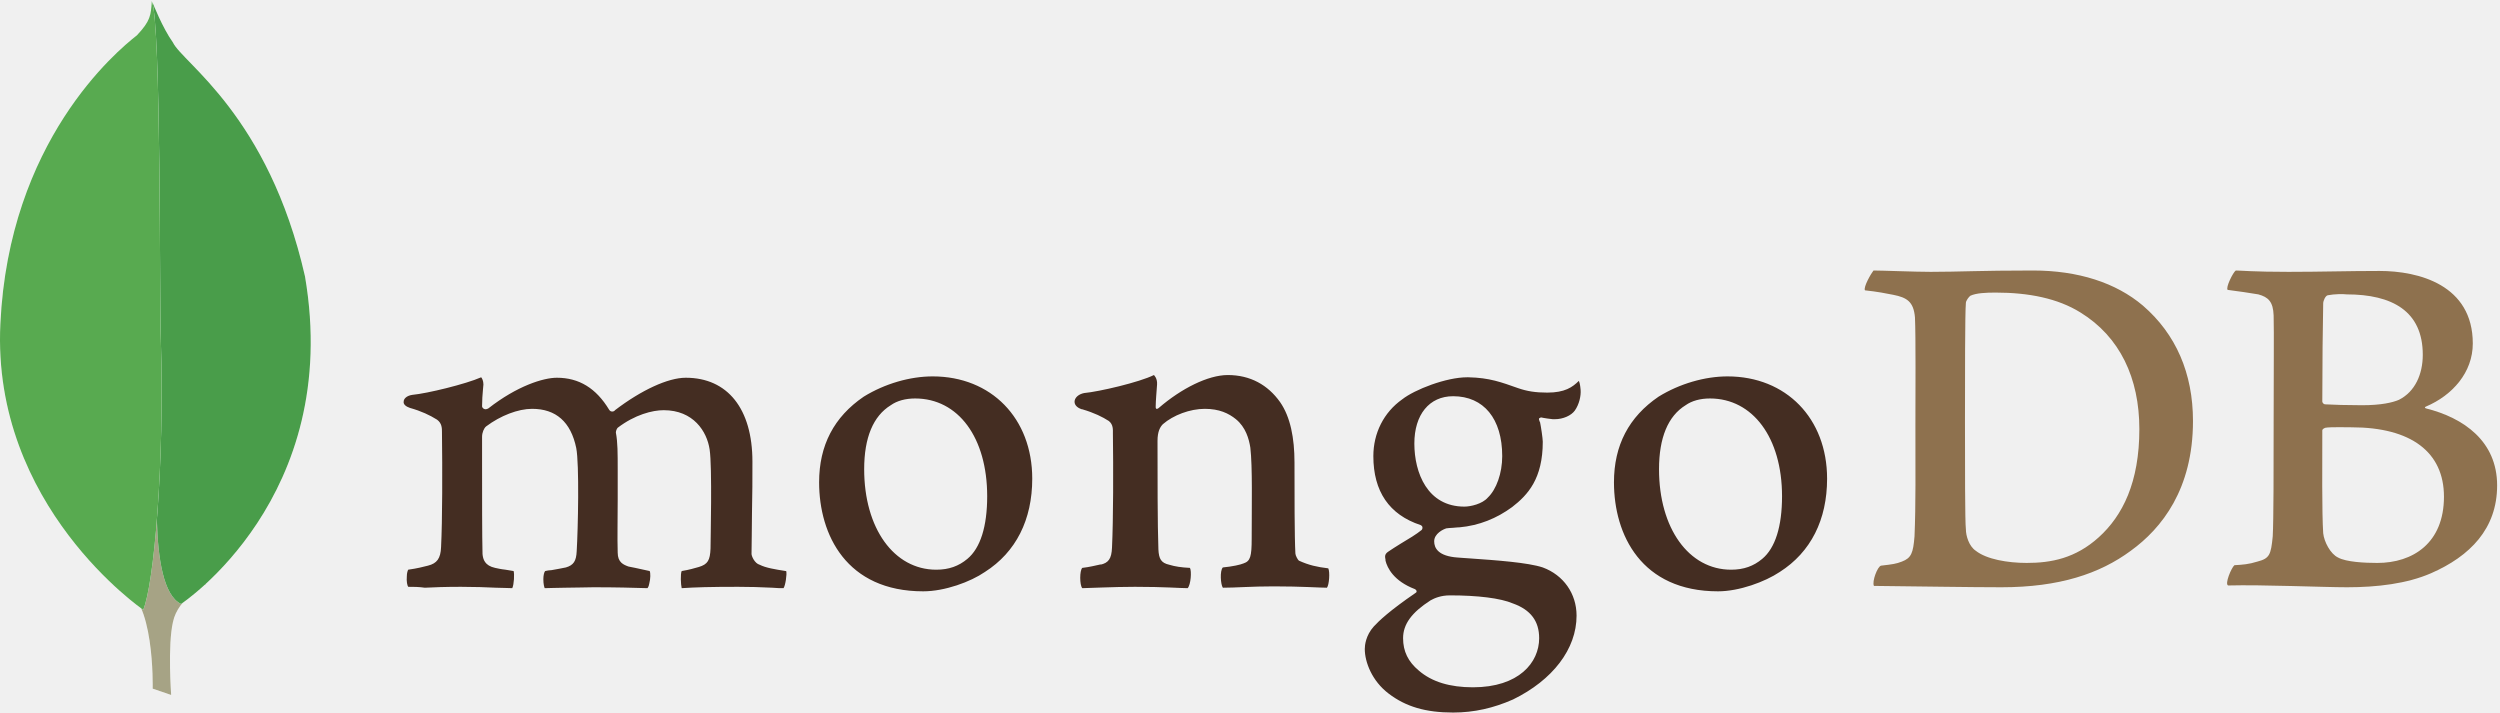
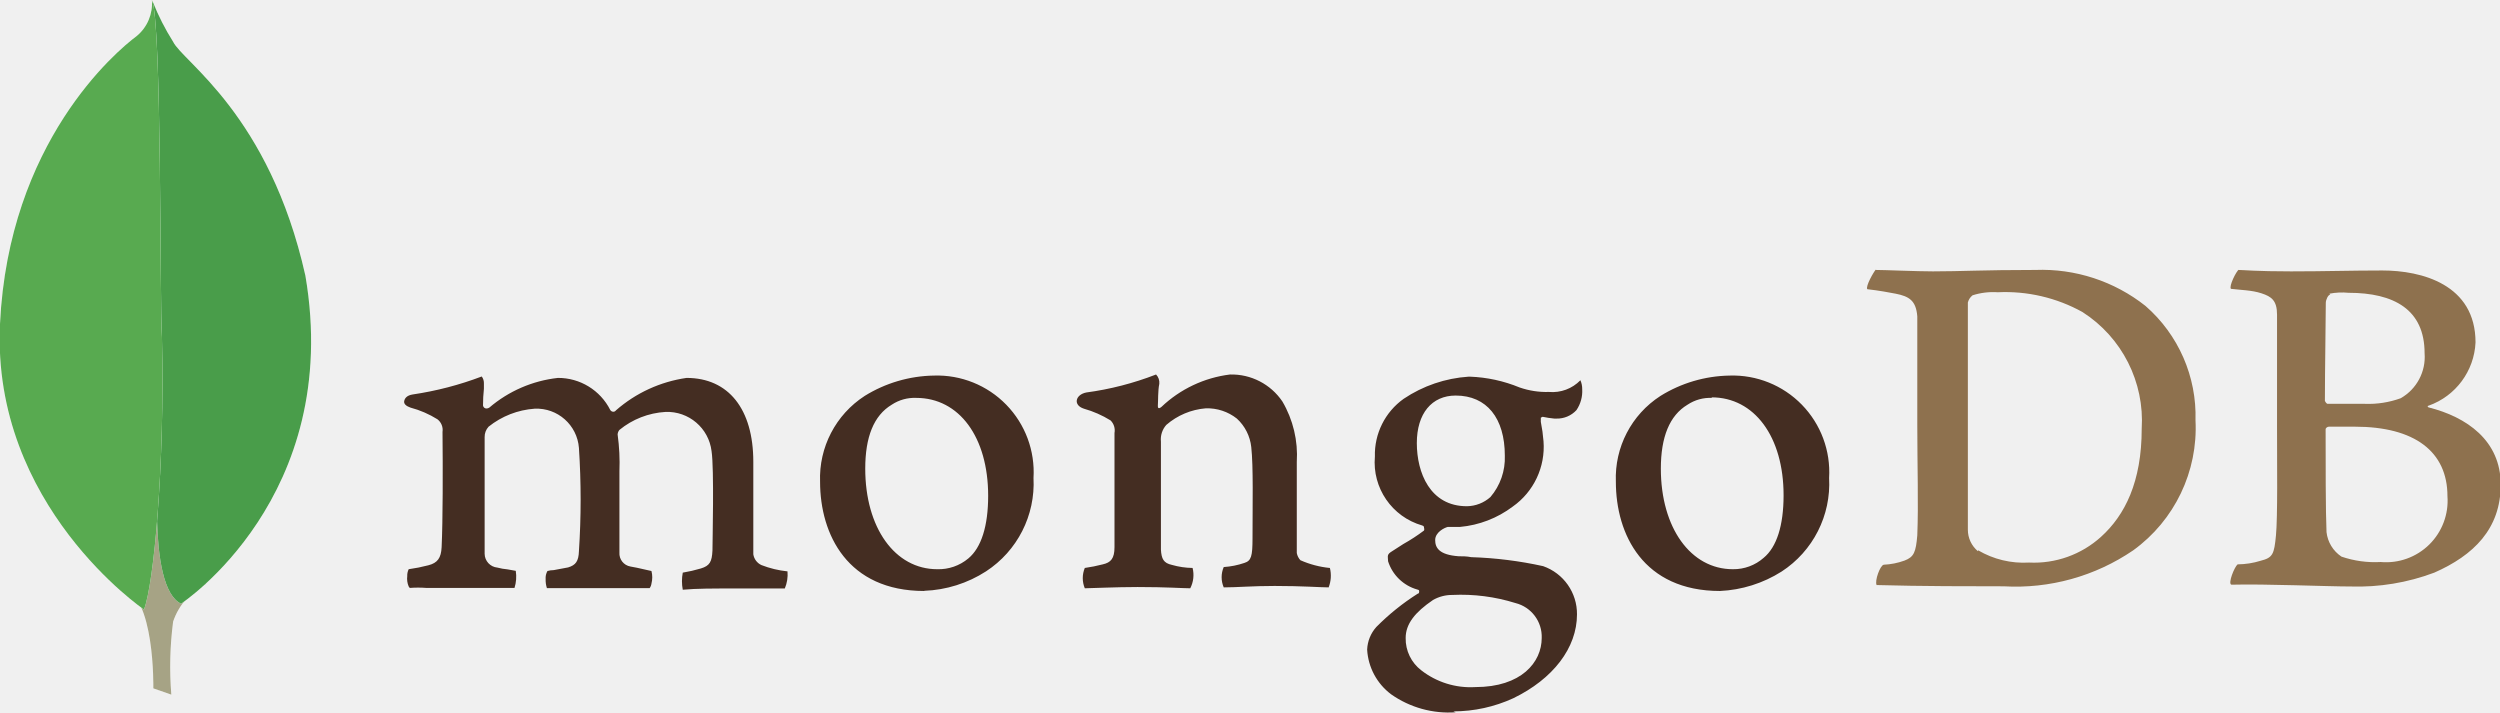
- <svg xmlns="http://www.w3.org/2000/svg" width="2500" height="713" viewBox="0 0 512 146">
-   <g fill="none" fill-rule="evenodd">
-     <path d="M476.713 60.463c-.46.092-.922 1.107-.922 1.66-.092 3.692-.184 13.474-.184 20.118 0 .185.276.554.553.554 1.384.092 4.706.184 7.567.184 3.968 0 6.275-.553 7.568-1.106 3.321-1.662 4.89-5.261 4.89-9.23 0-8.95-6.275-12.365-15.596-12.365-.646-.092-2.49-.092-3.876.185zm23.81 41.25c0-9.136-6.737-14.212-18.918-14.212-.554 0-4.43-.092-5.353.092-.277.093-.645.278-.645.555 0 6.551-.093 16.98.184 21.04.184 1.753 1.477 4.245 3.046 4.983 1.66.923 5.444 1.107 8.028 1.107 7.29 0 13.658-4.06 13.658-13.565zm-42.634-46.325c.922 0 3.69.276 10.796.276 6.737 0 12.089-.184 18.641-.184 8.028 0 19.102 2.86 19.102 14.857 0 5.906-4.153 10.613-9.597 12.92-.276.092-.276.276 0 .368 7.751 1.939 14.581 6.737 14.581 15.78 0 8.86-5.537 14.489-13.566 17.996-4.891 2.122-10.981 2.86-17.164 2.86-4.707 0-17.349-.553-24.362-.368-.738-.278.646-3.6 1.291-4.153 1.662-.093 2.953-.185 4.707-.739 2.492-.645 2.768-1.384 3.137-5.167.185-3.23.185-14.674.185-22.794 0-11.166.093-18.733 0-22.424-.092-2.86-1.107-3.784-3.137-4.338-1.57-.276-4.153-.646-6.276-.922-.462-.462 1.107-3.6 1.662-3.968zm-53.248 57.399c2.216 1.752 6.553 2.49 10.429 2.49 4.983 0 9.966-.921 14.765-5.26 4.891-4.428 8.305-11.257 8.305-22.146 0-10.429-3.968-18.919-12.089-23.901-4.614-2.862-10.52-4.06-17.349-4.06-2.03 0-3.968.092-5.167.645-.278.185-.923 1.015-.923 1.476-.185 1.846-.185 16.057-.185 24.363 0 8.582 0 20.579.185 21.963 0 1.385.645 3.507 2.03 4.43zm-20.948-57.4c1.754 0 8.49.277 11.72.277 5.815 0 9.967-.276 20.948-.276 9.228 0 16.98 2.491 22.517 7.197 6.736 5.814 10.244 13.843 10.244 23.624 0 13.935-6.368 21.964-12.736 26.578-6.366 4.706-14.672 7.474-26.484 7.474-6.275 0-17.072-.184-26.024-.277h-.092c-.461-.83.738-4.06 1.476-4.152 2.4-.277 3.046-.37 4.246-.83 1.937-.739 2.307-1.754 2.584-5.168.276-6.368.184-14.027.184-22.702 0-6.182.092-18.272-.093-22.148-.276-3.229-1.66-4.06-4.429-4.614-1.384-.276-3.23-.646-5.813-.922-.37-.647 1.291-3.507 1.752-4.06z" fill="#8E714E" />
-     <path d="M272.033 116.385c-2.307-.277-3.968-.645-5.998-1.568-.277-.185-.739-1.107-.739-1.477-.184-3.23-.184-12.458-.184-18.64 0-4.984-.83-9.321-2.953-12.366-2.492-3.508-6.09-5.537-10.705-5.537-4.06 0-9.505 2.768-14.027 6.644-.092.092-.83.739-.738-.277 0-1.015.185-3.045.277-4.43.093-1.292-.646-1.937-.646-1.937-2.953 1.476-11.258 3.414-14.304 3.69-2.214.463-2.768 2.585-.46 3.323h.092c2.49.738 4.152 1.569 5.443 2.4.923.738.831 1.753.831 2.584.092 6.92.092 17.533-.184 23.347-.092 2.307-.738 3.137-2.4 3.506l.185-.092c-1.292.277-2.307.553-3.876.738-.554.554-.554 3.507 0 4.153 1.015 0 6.367-.277 10.798-.277 6.09 0 9.228.277 10.796.277.646-.738.831-3.507.462-4.153-1.754-.092-3.046-.276-4.245-.646-1.661-.37-2.123-1.199-2.216-3.137-.183-4.892-.183-15.227-.183-22.24 0-1.938.553-2.861 1.106-3.415 2.123-1.845 5.538-3.137 8.583-3.137 2.953 0 4.89.923 6.367 2.123 2.03 1.66 2.676 4.06 2.953 5.813.461 3.968.277 11.812.277 18.641 0 3.691-.277 4.614-1.66 5.075-.647.277-2.308.647-4.246.83-.646.647-.461 3.508 0 4.154 2.676 0 5.814-.277 10.428-.277 5.721 0 9.413.277 10.89.277.46-.554.645-3.23.276-3.969zm25.562-35.25c-4.89 0-7.936 3.783-7.936 9.688 0 5.999 2.676 12.92 10.243 12.92 1.292 0 3.692-.554 4.798-1.846 1.754-1.66 2.954-4.983 2.954-8.49 0-7.659-3.784-12.273-10.059-12.273zm-.646 40.787c-1.845 0-3.138.554-3.968 1.016-3.876 2.49-5.629 4.89-5.629 7.752 0 2.675 1.015 4.797 3.23 6.643 2.676 2.307 6.367 3.415 11.073 3.415 9.413 0 13.566-5.076 13.566-10.058 0-3.508-1.754-5.815-5.352-7.106-2.584-1.108-7.29-1.662-12.92-1.662zm.646 23.994c-5.629 0-9.69-1.2-13.196-3.876-3.415-2.584-4.891-6.46-4.891-9.136 0-.738.185-2.769 1.846-4.614 1.014-1.108 3.23-3.23 8.49-6.829.184-.092.276-.184.276-.37 0-.184-.185-.369-.369-.46-4.337-1.661-5.629-4.338-5.999-5.814v-.185c-.091-.554-.276-1.107.555-1.661.646-.461 1.569-1.015 2.583-1.66 1.569-.924 3.23-1.939 4.245-2.77.185-.184.185-.368.185-.553 0-.185-.185-.37-.37-.461-6.458-2.123-9.688-6.922-9.688-14.12 0-4.706 2.122-8.951 5.905-11.627 2.584-2.03 9.044-4.522 13.289-4.522h.277c4.337.092 6.736 1.015 10.15 2.215 1.846.646 3.6.922 6 .922 3.598 0 5.167-1.107 6.458-2.398.093.184.278.646.37 1.845.092 1.2-.277 2.953-1.2 4.245-.738 1.015-2.399 1.754-4.06 1.754h-.462c-1.661-.185-2.4-.37-2.4-.37l-.368.185c-.092.185 0 .369.092.646l.093.185c.184.83.553 3.321.553 3.968 0 7.567-3.045 10.888-6.275 13.38-3.138 2.307-6.736 3.783-10.797 4.153-.092 0-.46 0-1.292.092-.461 0-1.107.093-1.2.093h-.092c-.738.184-2.583 1.107-2.583 2.675 0 1.384.83 3.046 4.798 3.323.83.092 1.66.092 2.584.185 5.26.368 11.812.83 14.857 1.845 4.245 1.568 6.921 5.352 6.921 9.874 0 6.83-4.89 13.197-13.011 17.164-3.968 1.754-7.937 2.677-12.274 2.677zm52.6-64.32c-1.937 0-3.691.46-4.983 1.383-3.598 2.215-5.444 6.645-5.444 13.104 0 12.09 6.09 20.58 14.765 20.58 2.584 0 4.614-.739 6.367-2.215 2.676-2.216 4.061-6.645 4.061-12.828 0-11.996-5.999-20.025-14.765-20.025zm1.662 39.496c-15.688 0-21.317-11.535-21.317-22.332 0-7.567 3.045-13.381 9.135-17.534 4.338-2.676 9.506-4.152 14.12-4.152 11.996 0 20.394 8.582 20.394 20.948 0 8.397-3.322 15.041-9.69 19.102-3.045 2.03-8.305 3.968-12.643 3.968h.001zM187.411 81.595c-1.938 0-3.691.461-4.984 1.384-3.598 2.215-5.444 6.645-5.444 13.104 0 12.09 6.09 20.58 14.765 20.58 2.584 0 4.614-.739 6.368-2.215 2.675-2.216 4.06-6.645 4.06-12.828 0-11.996-5.906-20.025-14.765-20.025zm1.661 39.497c-15.688 0-21.317-11.535-21.317-22.332 0-7.567 3.045-13.381 9.135-17.534 4.338-2.676 9.506-4.152 14.12-4.152 11.997 0 20.394 8.582 20.394 20.948 0 8.397-3.322 15.041-9.69 19.102-2.953 2.03-8.213 3.968-12.642 3.968zm-105.478-.923c-.185-.276-.37-1.107-.277-2.122 0-.739.185-1.2.277-1.384 1.938-.278 2.953-.555 4.06-.831 1.846-.462 2.584-1.476 2.676-3.783.278-5.537.278-16.058.185-23.348v-.185c0-.83 0-1.846-1.015-2.584-1.477-.922-3.23-1.752-5.537-2.4-.83-.275-1.384-.737-1.292-1.29 0-.554.554-1.2 1.754-1.385 3.045-.277 10.98-2.214 14.118-3.599.185.184.462.739.462 1.477l-.092 1.014c-.093 1.016-.185 2.216-.185 3.415 0 .369.37.646.738.646.185 0 .37-.092.554-.185 5.906-4.614 11.258-6.275 14.026-6.275 4.523 0 8.03 2.123 10.706 6.552.184.278.369.37.646.37.184 0 .46-.092.553-.277 5.445-4.153 10.89-6.645 14.488-6.645 8.582 0 13.658 6.368 13.658 17.165 0 3.045 0 7.013-.092 10.613 0 3.229-.092 6.182-.092 8.305 0 .46.645 1.937 1.66 2.214 1.292.646 3.046.923 5.353 1.292h.092c.185.646-.184 3.045-.553 3.507-.554 0-1.385 0-2.307-.092a136.208 136.208 0 0 0-7.014-.185c-5.721 0-8.674.092-11.536.277-.183-.738-.276-2.953 0-3.507 1.662-.276 2.492-.554 3.508-.83 1.846-.554 2.307-1.385 2.4-3.784 0-1.753.368-16.703-.186-20.302-.553-3.691-3.322-8.028-9.413-8.028-2.307 0-5.905.923-9.412 3.598-.184.185-.37.646-.37.923v.093c.37 1.937.37 4.153.37 7.567v5.998c0 4.153-.093 8.029 0 10.981 0 2.031 1.2 2.492 2.215 2.862.554.091.922.184 1.384.276.83.185 1.661.37 2.953.646.185.37.185 1.569-.092 2.584-.093.554-.278.83-.37.923-3.137-.092-6.367-.185-11.073-.185-1.384 0-3.784.093-5.814.093-1.662 0-3.23.092-4.152.092-.093-.185-.278-.83-.278-1.846 0-.83.185-1.476.37-1.661.461-.092.83-.184 1.292-.184 1.106-.185 2.03-.37 2.952-.554 1.57-.461 2.123-1.292 2.215-3.322.277-4.614.554-17.81-.092-21.133-1.107-5.352-4.152-8.028-9.044-8.028-2.86 0-6.46 1.384-9.412 3.6-.462.368-.831 1.29-.831 2.121v5.445c0 6.644 0 14.95.092 18.549.093 1.106.461 2.399 2.584 2.86.462.092 1.2.277 2.123.37l1.66.276c.186.554.093 2.769-.276 3.507-.923 0-2.03-.092-3.323-.092-1.937-.093-4.429-.185-7.197-.185-3.23 0-5.537.092-7.383.185-1.292-.185-2.307-.185-3.414-.185z" fill="#442D22" />
-     <path d="M35.053 142.317l-3.783-1.293s.462-19.286-6.46-20.67c-4.613-5.353.74-227.013 17.35-.739 0 0-5.722 2.86-6.737 7.752-1.108 4.799-.37 14.95-.37 14.95z" fill="#FFF" />
-     <path d="M35.053 142.317l-3.783-1.293s.462-19.286-6.46-20.67c-4.613-5.353.74-227.013 17.35-.739 0 0-5.722 2.86-6.737 7.752-1.108 4.799-.37 14.95-.37 14.95z" fill="#A6A385" />
-     <path d="M37.084 123.676s33.13-21.779 25.377-67.09c-7.474-32.943-25.1-43.74-27.038-47.893C33.301 5.74 31.27.573 31.27.573l1.385 91.634c0 .093-2.861 28.054 4.43 31.47" fill="#FFF" />
-     <path d="M37.084 123.676s33.13-21.779 25.377-67.09c-7.474-32.943-25.1-43.74-27.038-47.893C33.301 5.74 31.27.573 31.27.573l1.385 91.634c0 .093-2.861 28.054 4.43 31.47" fill="#499D4A" />
-     <path d="M29.333 124.875S-1.767 103.65.079 66.277C1.832 28.903 23.795 10.539 28.04 7.217c2.769-2.953 2.861-4.061 3.046-7.014 1.938 4.153 1.569 62.106 1.845 68.934.83 26.3-1.476 50.756-3.598 55.738z" fill="#FFF" />
-     <path d="M29.333 124.875S-1.767 103.65.079 66.277C1.832 28.903 23.795 10.539 28.04 7.217c2.769-2.953 2.861-4.061 3.046-7.014 1.938 4.153 1.569 62.106 1.845 68.934.83 26.3-1.476 50.756-3.598 55.738z" fill="#58AA50" />
+ <svg xmlns="http://www.w3.org/2000/svg" id="Layer_1" data-name="Layer 1" viewBox="0 0 138.92 39.58">
+   <g>
+     <path d="M129.49,16.37c-.12,0-.25.3-.25.45,0,1-.05,3.66-.05,5.46,0,0,.08.16.15.16.38,0,1.28,0,2.06,0a5.26,5.26,0,0,0,2-.31,2.64,2.64,0,0,0,1.33-2.5c0-2.43-1.7-3.36-4.23-3.36a3.68,3.68,0,0,0-1.06.05ZM136,27.57c0-2.48-1.83-3.86-5.14-3.86-.15,0-1.2,0-1.45,0-.08,0-.18.07-.18.15,0,1.78,0,4.61.05,5.71a1.89,1.89,0,0,0,.83,1.36,5.75,5.75,0,0,0,2.18.3A3.42,3.42,0,0,0,136,27.57ZM124.38,15c.25,0,1,.08,2.93.08s3.29-.05,5.07-.05c2.18,0,5.18.77,5.18,4a3.92,3.92,0,0,1-2.6,3.51c-.08,0-.08.08,0,.1,2.1.53,4,1.83,4,4.29s-1.51,3.93-3.69,4.89a12.1,12.1,0,0,1-4.66.77c-1.28,0-4.71-.15-6.62-.1-.2-.07.18-1,.35-1.13a4.43,4.43,0,0,0,1.28-.2c.68-.17.75-.37.85-1.4s.06-4,.06-6.19c0-3,0-5.09,0-6.09,0-.78-.31-1-.86-1.18s-1.13-.18-1.7-.25c-.13-.13.3-1,.45-1.08ZM109.92,30.58a5,5,0,0,0,2.83.68,5.55,5.55,0,0,0,4-1.43c1.33-1.2,2.26-3.06,2.26-6a7.17,7.17,0,0,0-3.29-6.49,8.84,8.84,0,0,0-4.71-1.1,3.74,3.74,0,0,0-1.4.17.74.74,0,0,0-.26.4c0,.51,0,4.37,0,6.62s0,5.59,0,6a1.55,1.55,0,0,0,.56,1.2ZM104.23,15c.47,0,2.3.08,3.18.08,1.58,0,2.71-.08,5.69-.08a9.28,9.28,0,0,1,6.12,2A8.11,8.11,0,0,1,122,23.36a8.39,8.39,0,0,1-3.46,7.22,11.6,11.6,0,0,1-7.2,2c-1.7,0-4.63,0-7.06-.07h0c-.12-.23.2-1.11.4-1.13a3.89,3.89,0,0,0,1.15-.23c.53-.2.63-.47.71-1.4.07-1.73,0-3.81,0-6.17,0-1.68,0-5,0-6-.07-.88-.45-1.11-1.2-1.26-.38-.07-.88-.17-1.58-.25-.1-.17.35-.95.48-1.1Z" fill="#8e714e" />
+     <path d="M73.89,31.56a5.31,5.31,0,0,1-1.63-.43.8.8,0,0,1-.2-.4c0-.88,0-3.38,0-5.06a5.9,5.9,0,0,0-.8-3.36,3.41,3.41,0,0,0-2.91-1.5,6.73,6.73,0,0,0-3.81,1.8s-.22.2-.2-.07,0-.83.08-1.21a.65.65,0,0,0-.18-.52,16.92,16.92,0,0,1-3.88,1c-.6.12-.75.7-.13.9h0a5.85,5.85,0,0,1,1.48.65.78.78,0,0,1,.22.7c0,1.88,0,4.77,0,6.35,0,.62-.2.85-.65.95l0,0a8.94,8.94,0,0,1-1,.2,1.47,1.47,0,0,0,0,1.13c.27,0,1.73-.07,2.93-.07,1.65,0,2.51.07,2.93.07a1.61,1.61,0,0,0,.13-1.13,4.37,4.37,0,0,1-1.15-.17c-.46-.1-.58-.33-.61-.85,0-1.33,0-4.14,0-6a1.21,1.21,0,0,1,.3-.93A3.82,3.82,0,0,1,67,22.69a2.65,2.65,0,0,1,1.73.57,2.51,2.51,0,0,1,.8,1.58c.12,1.08.07,3.21.07,5.07,0,1-.07,1.25-.45,1.37a4.48,4.48,0,0,1-1.15.23,1.43,1.43,0,0,0,0,1.13c.73,0,1.58-.08,2.83-.08,1.56,0,2.56.08,3,.08a1.79,1.79,0,0,0,.07-1.08Zm7-9.58c-1.33,0-2.16,1-2.16,2.64s.73,3.51,2.78,3.51a2,2,0,0,0,1.31-.51,3.34,3.34,0,0,0,.8-2.3c0-2.08-1-3.34-2.73-3.34Zm-.18,11.08a2.13,2.13,0,0,0-1.08.28c-1,.68-1.52,1.33-1.52,2.11a2.21,2.21,0,0,0,.87,1.8,4.45,4.45,0,0,0,3,.93c2.56,0,3.69-1.38,3.69-2.73a1.93,1.93,0,0,0-1.46-1.94,10.15,10.15,0,0,0-3.51-.45Zm.18,6.52a5.56,5.56,0,0,1-3.59-1,3.34,3.34,0,0,1-1.33-2.48,2,2,0,0,1,.51-1.26,13.09,13.09,0,0,1,2.3-1.85s.08,0,.08-.1,0-.1-.1-.13a2.38,2.38,0,0,1-1.63-1.58v-.05c0-.15-.08-.3.15-.45s.42-.27.7-.45a10,10,0,0,0,1.15-.75.18.18,0,0,0,0-.15c0-.05,0-.1-.1-.13a3.65,3.65,0,0,1-2.63-3.83A3.81,3.81,0,0,1,78,22.16a7.35,7.35,0,0,1,3.61-1.23h.07a8,8,0,0,1,2.76.6,4.54,4.54,0,0,0,1.63.25,2.17,2.17,0,0,0,1.75-.65,1.19,1.19,0,0,1,.1.5,1.87,1.87,0,0,1-.32,1.16,1.46,1.46,0,0,1-1.11.47h-.12a5.57,5.57,0,0,1-.65-.1l-.1.05c0,.05,0,.1,0,.18l0,.05a9,9,0,0,1,.15,1.08,4.06,4.06,0,0,1-1.71,3.63,5.73,5.73,0,0,1-2.93,1.13l-.35,0c-.13,0-.3,0-.33,0h0c-.2.05-.7.3-.7.73s.22.82,1.3.9c.22,0,.45,0,.7.05a21.7,21.7,0,0,1,4,.5,2.81,2.81,0,0,1,1.88,2.68c0,1.86-1.33,3.59-3.54,4.66a8,8,0,0,1-3.33.73ZM95.13,22.11a2.27,2.27,0,0,0-1.36.38c-1,.6-1.48,1.8-1.48,3.55,0,3.29,1.66,5.59,4,5.59A2.53,2.53,0,0,0,98,31c.73-.6,1.11-1.8,1.11-3.48,0-3.26-1.63-5.44-4-5.44Zm.45,10.73c-4.26,0-5.79-3.14-5.79-6.07A5.42,5.42,0,0,1,92.27,22a7.51,7.51,0,0,1,3.83-1.13,5.37,5.37,0,0,1,5.54,5.69A5.82,5.82,0,0,1,99,31.76a7,7,0,0,1-3.43,1.08ZM50.91,22.11a2.29,2.29,0,0,0-1.36.38c-1,.6-1.47,1.8-1.47,3.55,0,3.29,1.65,5.59,4,5.59a2.57,2.57,0,0,0,1.73-.6c.72-.6,1.1-1.8,1.1-3.48,0-3.26-1.61-5.44-4-5.44Zm.45,10.73c-4.26,0-5.79-3.14-5.79-6.07A5.44,5.44,0,0,1,48.05,22a7.52,7.52,0,0,1,3.84-1.13,5.37,5.37,0,0,1,5.54,5.69,5.83,5.83,0,0,1-2.64,5.19,6.79,6.79,0,0,1-3.43,1.08Zm-28.65-.25a1.13,1.13,0,0,1-.08-.58.79.79,0,0,1,.08-.38,9.53,9.53,0,0,0,1.1-.22c.5-.13.7-.4.73-1,.07-1.5.07-4.36.05-6.34V24a.75.75,0,0,0-.28-.7,5.53,5.53,0,0,0-1.5-.65c-.23-.08-.38-.2-.35-.36s.15-.32.47-.37a18.37,18.37,0,0,0,3.84-1,.62.62,0,0,1,.12.4l0,.28a8.7,8.7,0,0,0-.05.93.19.19,0,0,0,.2.17.3.3,0,0,0,.15-.05A7.07,7.07,0,0,1,31,21a3.24,3.24,0,0,1,2.91,1.78.2.2,0,0,0,.17.1.18.18,0,0,0,.15-.08A7.59,7.59,0,0,1,38.15,21c2.33,0,3.71,1.73,3.71,4.66,0,.83,0,1.9,0,2.88s0,1.68,0,2.26a.79.79,0,0,0,.45.6,5.58,5.58,0,0,0,1.45.35h0a2,2,0,0,1-.15.95c-.15,0-.38,0-.63,0-.63,0-1.27,0-1.9,0-1.56,0-2.36,0-3.14.07a2.53,2.53,0,0,1,0-.95,8.08,8.08,0,0,0,1-.23c.5-.15.62-.37.65-1,0-.48.1-4.54-.05-5.52a2.48,2.48,0,0,0-2.56-2.18,4.45,4.45,0,0,0-2.56,1,.43.43,0,0,0-.1.25v0a11.67,11.67,0,0,1,.1,2.06V27.7c0,1.13,0,2.18,0,3a.74.74,0,0,0,.61.78l.37.07.8.18a1.39,1.39,0,0,1,0,.7.55.55,0,0,1-.1.25c-.85,0-1.73,0-3,0-.38,0-1,0-1.58,0l-1.13,0a1.47,1.47,0,0,1-.07-.5.79.79,0,0,1,.1-.45,1.34,1.34,0,0,1,.35-.05l.8-.15c.43-.13.58-.35.6-.9a43.66,43.66,0,0,0,0-5.74,2.36,2.36,0,0,0-2.46-2.18,4.62,4.62,0,0,0-2.56,1,.83.83,0,0,0-.22.58v1.48c0,1.8,0,4.06,0,5a.78.78,0,0,0,.71.77,3.37,3.37,0,0,0,.57.1l.45.08a2.1,2.1,0,0,1-.07.95l-.9,0c-.53,0-1.21,0-2,0s-1.5,0-2,0a6,6,0,0,0-.92,0Z" fill="#442d22" />
+     <path d="M9.52,38.6l-1-.35S8.62,33,6.74,32.64c-1.25-1.46.2-61.67,4.71-.2a3.66,3.66,0,0,0-1.83,2.1,19.38,19.38,0,0,0-.1,4.06Z" fill="#fff" />
+     <path d="M9.52,38.6l-1-.35S8.62,33,6.74,32.64c-1.25-1.46.2-61.67,4.71-.2a3.66,3.66,0,0,0-1.83,2.1,19.38,19.38,0,0,0-.1,4.06Z" fill="#a6a385" />
+     <path d="M10.07,33.54s9-5.92,6.9-18.22c-2-8.95-6.82-11.89-7.35-13A13.53,13.53,0,0,1,8.49.1L8.87,25s-.78,7.62,1.2,8.55" fill="#fff" />
+     <path d="M10.07,33.54s9-5.92,6.9-18.22c-2-8.95-6.82-11.89-7.35-13A13.53,13.53,0,0,1,8.49.1L8.87,25s-.78,7.62,1.2,8.55" fill="#499d4a" />
+     <path d="M8,33.87S-.48,28.1,0,18s6.44-15.14,7.6-16A2.35,2.35,0,0,0,8.44,0C9,1.13,8.87,16.87,9,18.73,9.17,25.87,8.54,32.51,8,33.87Z" fill="#fff" />
+     <path d="M8,33.87S-.48,28.1,0,18s6.44-15.14,7.6-16A2.35,2.35,0,0,0,8.44,0C9,1.13,8.87,16.87,9,18.73,9.17,25.87,8.54,32.51,8,33.87Z" fill="#58aa50" />
  </g>
</svg>
